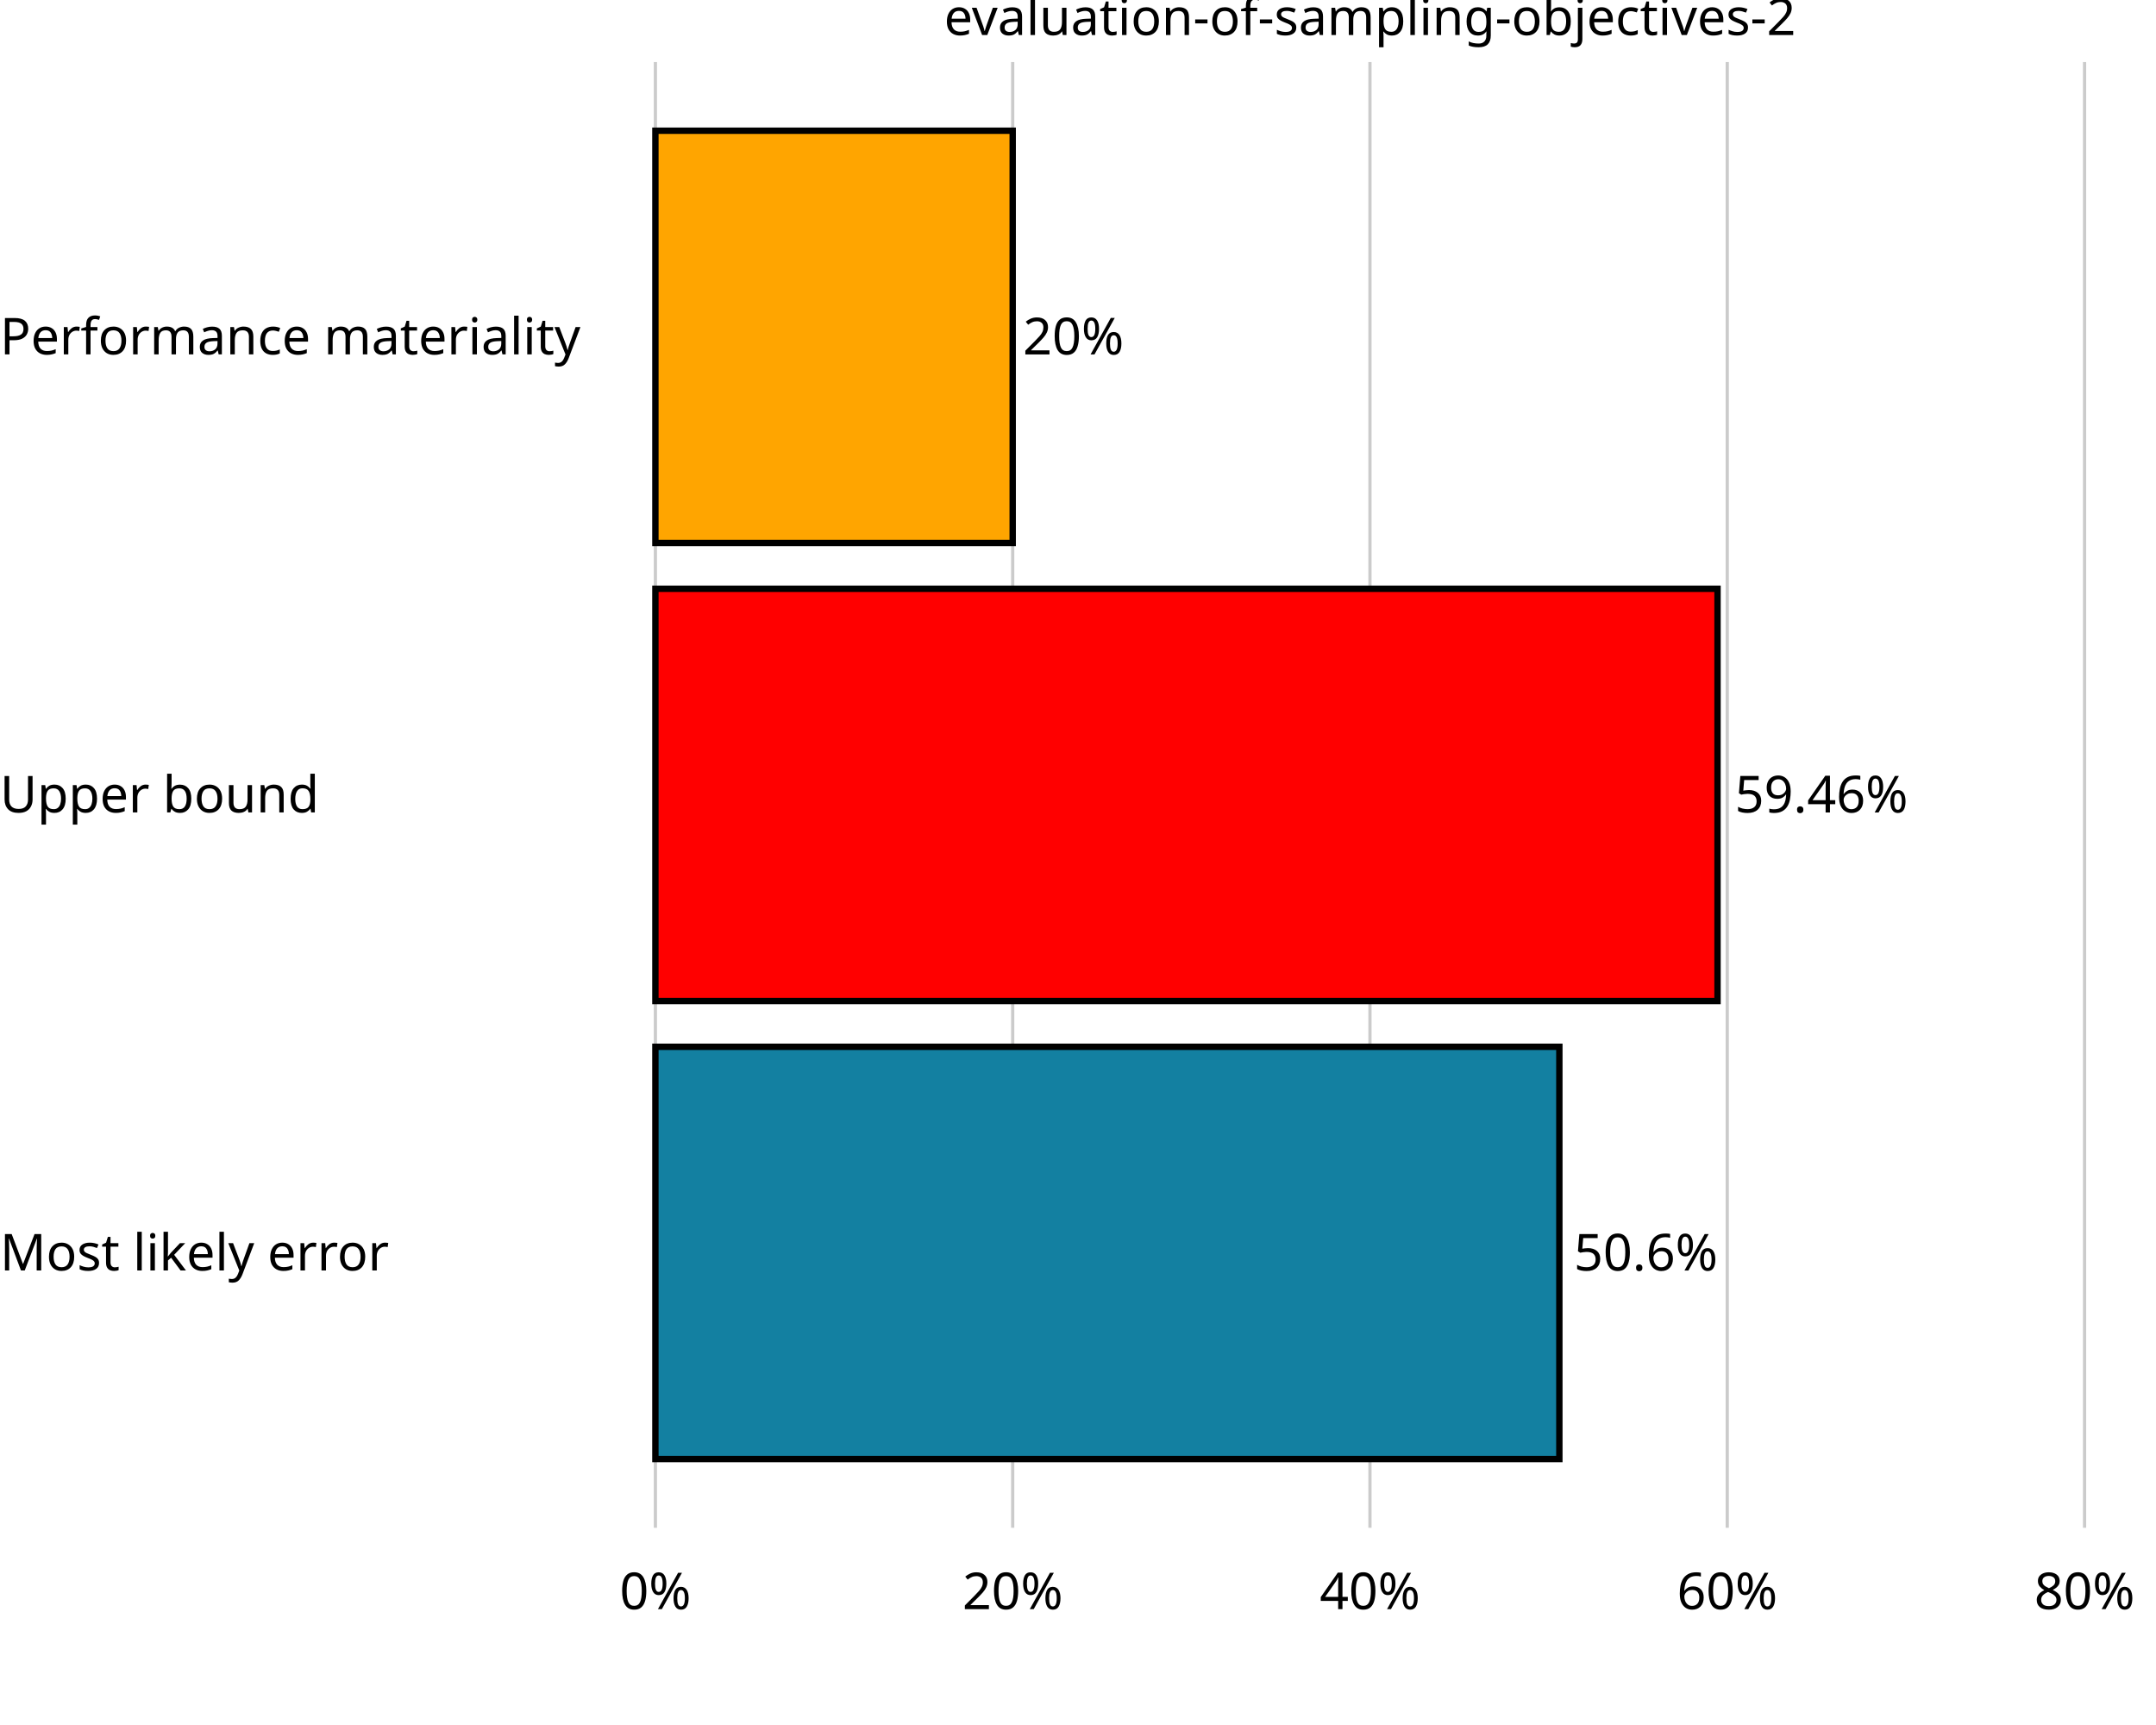
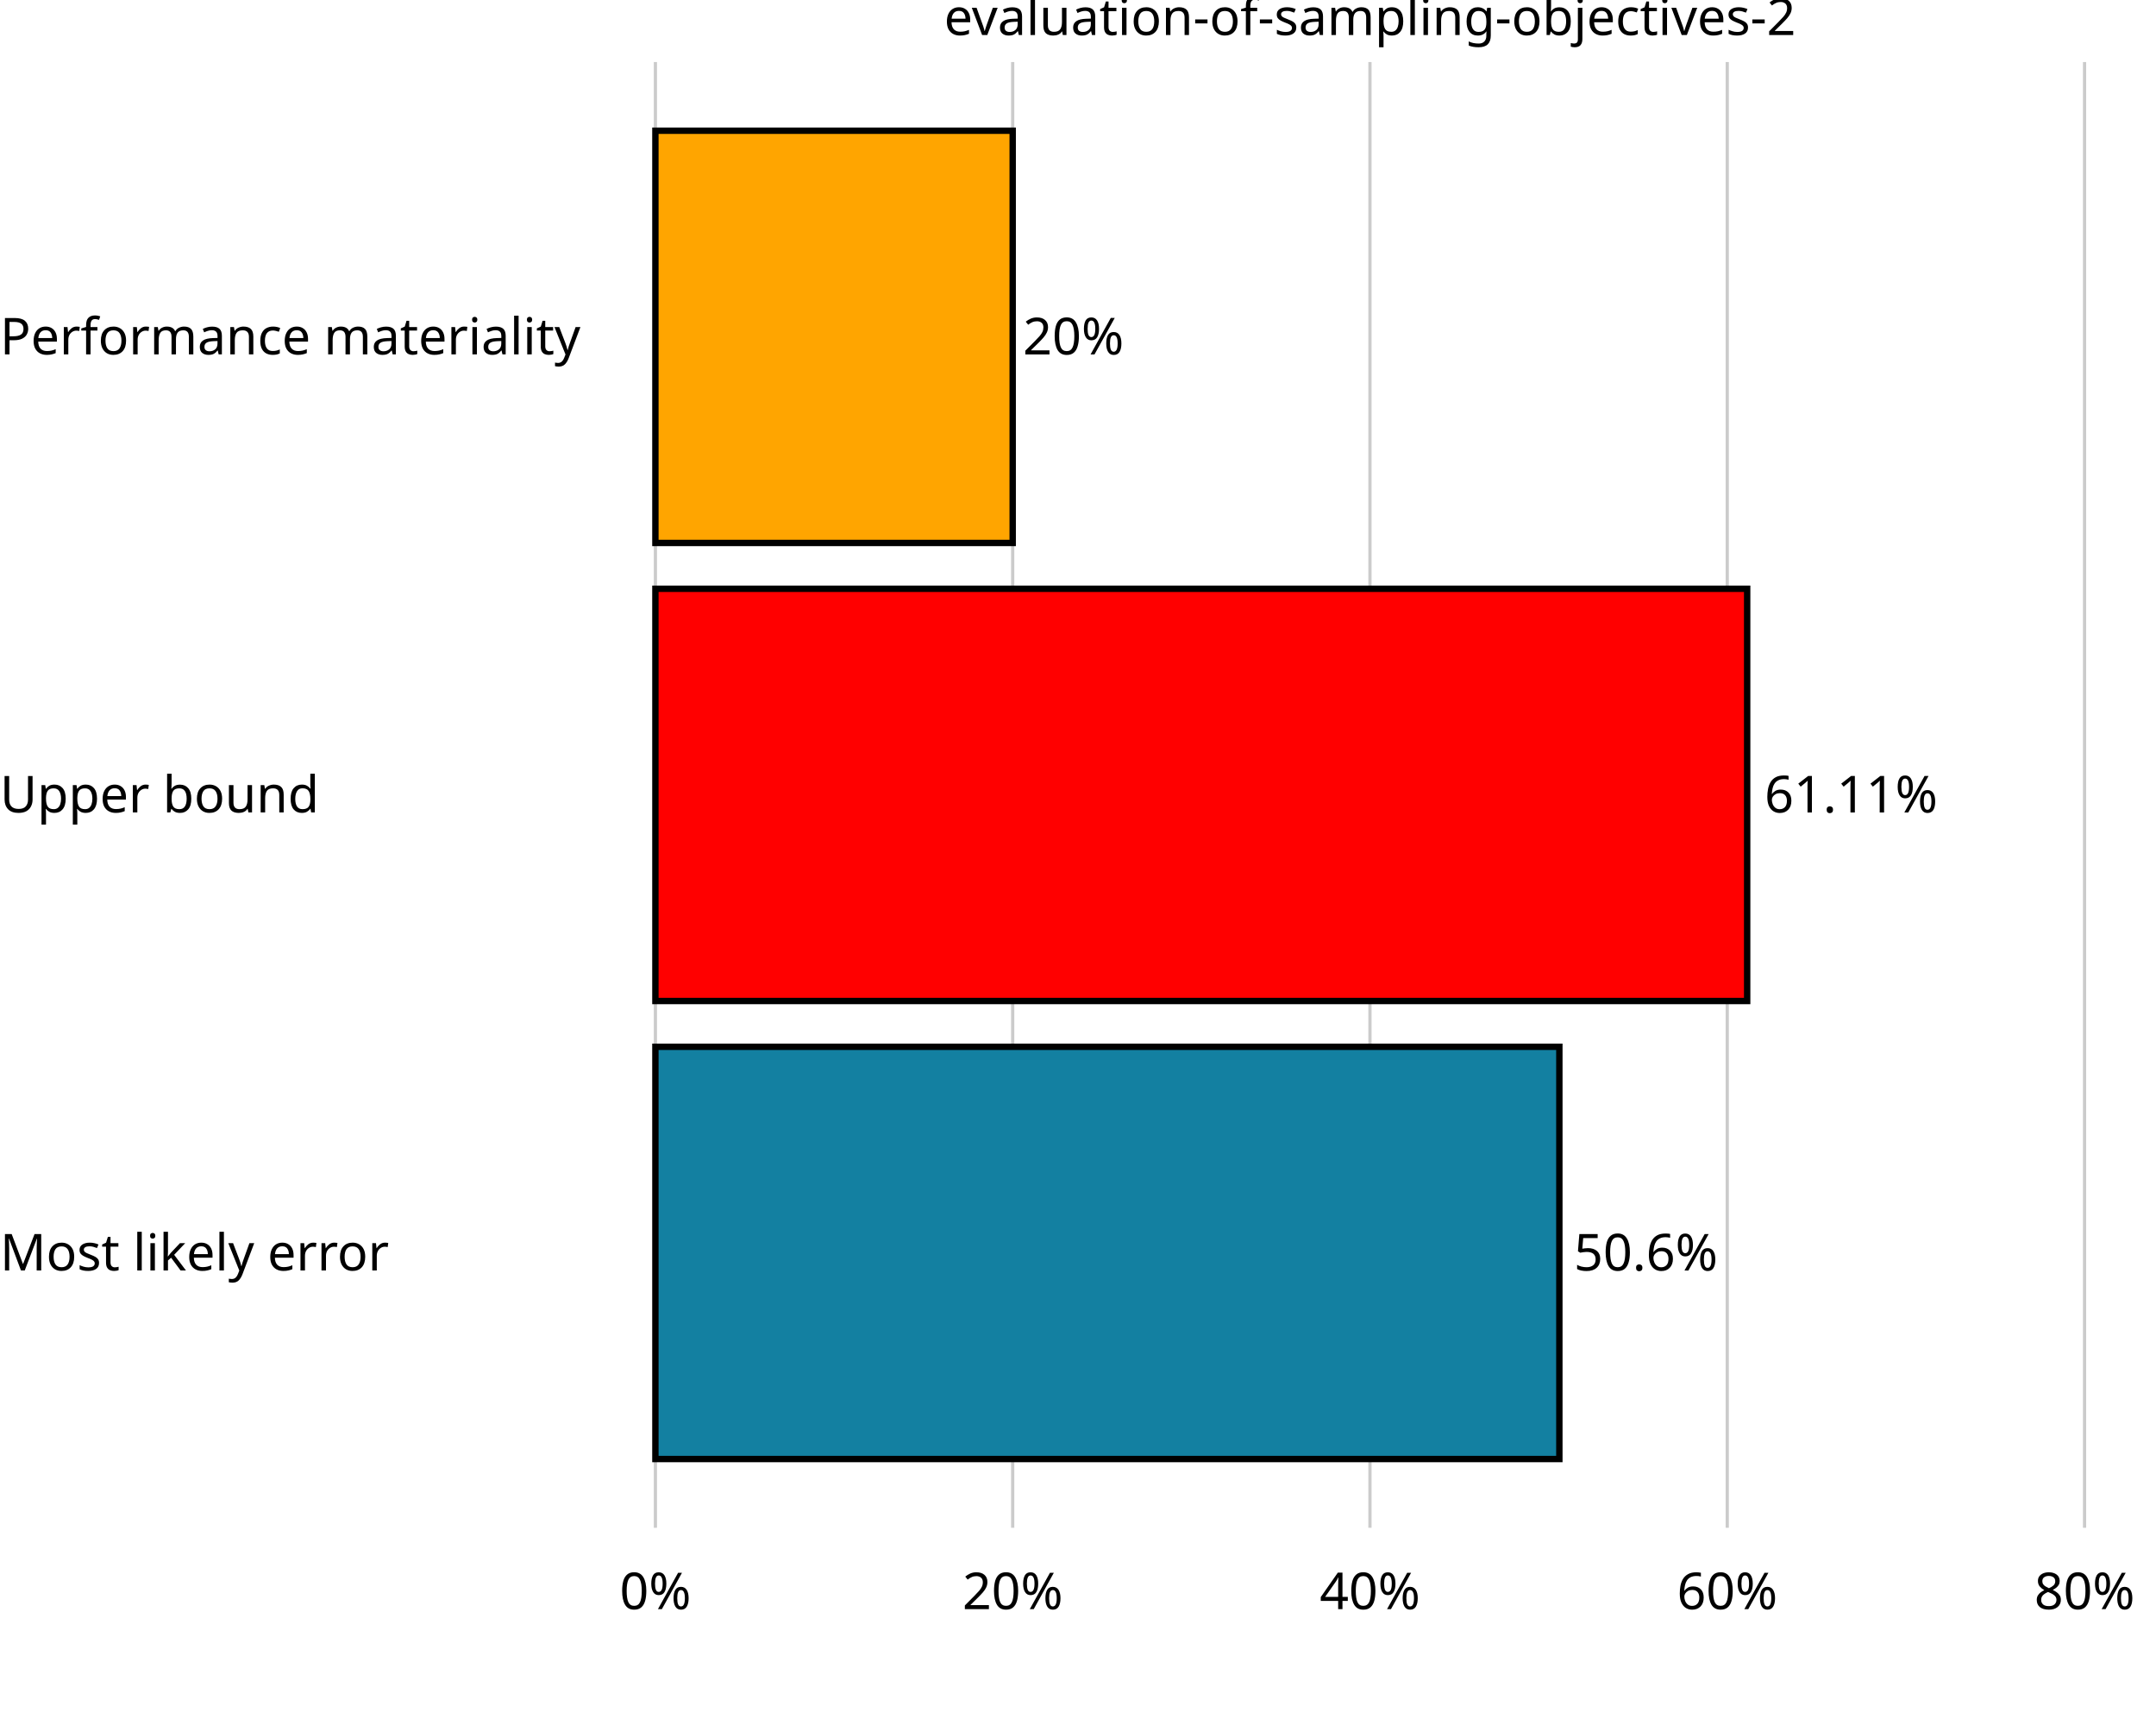
<svg xmlns="http://www.w3.org/2000/svg" class="svglite" data-engine-version="2.0" width="720.00pt" height="576.00pt" viewBox="0 0 720.00 576.00">
  <defs>
    <style type="text/css">
    .svglite line, .svglite polyline, .svglite polygon, .svglite path, .svglite rect, .svglite circle {
      fill: none;
      stroke: #000000;
      stroke-linecap: round;
      stroke-linejoin: round;
      stroke-miterlimit: 10.00;
    }
  </style>
  </defs>
  <rect width="100%" height="100%" style="stroke: none; fill: #FFFFFF;" />
  <defs>
    <clipPath id="cpMC4wMHw3MjAuMDB8MC4wMHw1NzYuMDA=">
      <rect x="0.00" y="0.00" width="720.00" height="576.00" />
    </clipPath>
  </defs>
  <g clip-path="url(#cpMC4wMHw3MjAuMDB8MC4wMHw1NzYuMDA=)">
    <rect x="0.00" y="0.00" width="720.00" height="576.00" style="stroke-width: 10.67; stroke: none;" />
  </g>
  <defs>
    <clipPath id="cpMTk1LjAxfDcyMC4wMHwyMC43MXw1MTAuMTQ=">
      <rect x="195.01" y="20.71" width="524.99" height="489.43" />
    </clipPath>
  </defs>
  <g clip-path="url(#cpMTk1LjAxfDcyMC4wMHwyMC43MXw1MTAuMTQ=)">
    <rect x="195.01" y="20.71" width="524.99" height="489.43" style="stroke-width: 10.67; stroke: none;" />
    <polyline points="218.87,510.14 218.87,20.71 " style="stroke-width: 1.07; stroke: #CBCBCB; stroke-linecap: butt;" />
    <polyline points="338.19,510.14 338.19,20.71 " style="stroke-width: 1.07; stroke: #CBCBCB; stroke-linecap: butt;" />
    <polyline points="457.50,510.14 457.50,20.71 " style="stroke-width: 1.07; stroke: #CBCBCB; stroke-linecap: butt;" />
    <polyline points="576.82,510.14 576.82,20.71 " style="stroke-width: 1.07; stroke: #CBCBCB; stroke-linecap: butt;" />
    <polyline points="696.14,510.14 696.14,20.71 " style="stroke-width: 1.07; stroke: #CBCBCB; stroke-linecap: butt;" />
    <rect x="218.87" y="349.54" width="301.88" height="137.65" style="stroke-width: 2.13; stroke-linecap: butt; stroke-linejoin: miter; fill: #1380A1;" />
-     <rect x="218.87" y="196.60" width="354.70" height="137.65" style="stroke-width: 2.13; stroke-linecap: butt; stroke-linejoin: miter; fill: #FF0000;" />
+     <rect x="218.87" y="196.60" width="364.60" height="137.65" style="stroke-width: 2.13; stroke-linecap: butt; stroke-linejoin: miter; fill: #FF0000;" />
    <rect x="218.87" y="43.65" width="119.32" height="137.65" style="stroke-width: 2.13; stroke-linecap: butt; stroke-linejoin: miter; fill: #FFA500;" />
    <text x="525.60" y="424.25" style="font-size: 17.07px; font-family: sans;" textLength="48.41px" lengthAdjust="spacingAndGlyphs">50.6%</text>
-     <text x="579.36" y="271.30" style="font-size: 17.07px; font-family: sans;" textLength="57.90px" lengthAdjust="spacingAndGlyphs">59.46%</text>
+     <text x="589.26" y="271.30" style="font-size: 17.07px; font-family: sans;" textLength="57.90px" lengthAdjust="spacingAndGlyphs">61.11%</text>
    <text x="341.60" y="118.35" style="font-size: 17.07px; font-family: sans;" textLength="34.17px" lengthAdjust="spacingAndGlyphs">20%</text>
    <rect x="195.01" y="20.71" width="524.99" height="489.43" style="stroke-width: 0.00; stroke: none;" />
  </g>
  <g clip-path="url(#cpMC4wMHw3MjAuMDB8MC4wMHw1NzYuMDA=)">
    <polyline points="195.01,510.14 195.01,20.71 " style="stroke-width: 0.00; stroke: none; stroke-linecap: butt;" />
    <text x="-0" y="424.22" style="font-size: 17.00px; font-family: sans;" textLength="119.98px" lengthAdjust="spacingAndGlyphs">Most likely error</text>
    <text x="-0" y="271.27" style="font-size: 17.00px; font-family: sans;" textLength="98.31px" lengthAdjust="spacingAndGlyphs">Upper bound</text>
    <text x="-0" y="118.33" style="font-size: 17.00px; font-family: sans;" textLength="179.53px" lengthAdjust="spacingAndGlyphs">Performance materiality</text>
    <polyline points="195.01,510.14 720.00,510.14 " style="stroke-width: 0.00; stroke: none; stroke-linecap: butt;" />
    <text x="218.87" y="537.32" text-anchor="middle" style="font-size: 17.00px; font-family: sans;" textLength="24.57px" lengthAdjust="spacingAndGlyphs">0%</text>
    <text x="338.19" y="537.32" text-anchor="middle" style="font-size: 17.00px; font-family: sans;" textLength="34.03px" lengthAdjust="spacingAndGlyphs">20%</text>
    <text x="457.50" y="537.32" text-anchor="middle" style="font-size: 17.00px; font-family: sans;" textLength="34.03px" lengthAdjust="spacingAndGlyphs">40%</text>
    <text x="576.82" y="537.32" text-anchor="middle" style="font-size: 17.00px; font-family: sans;" textLength="34.03px" lengthAdjust="spacingAndGlyphs">60%</text>
    <text x="696.14" y="537.32" text-anchor="middle" style="font-size: 17.00px; font-family: sans;" textLength="34.03px" lengthAdjust="spacingAndGlyphs">80%</text>
    <text x="457.50" y="11.70" text-anchor="middle" style="font-size: 17.00px; font-family: sans;" textLength="267.44px" lengthAdjust="spacingAndGlyphs">evaluation-of-sampling-objectives-2</text>
  </g>
</svg>
